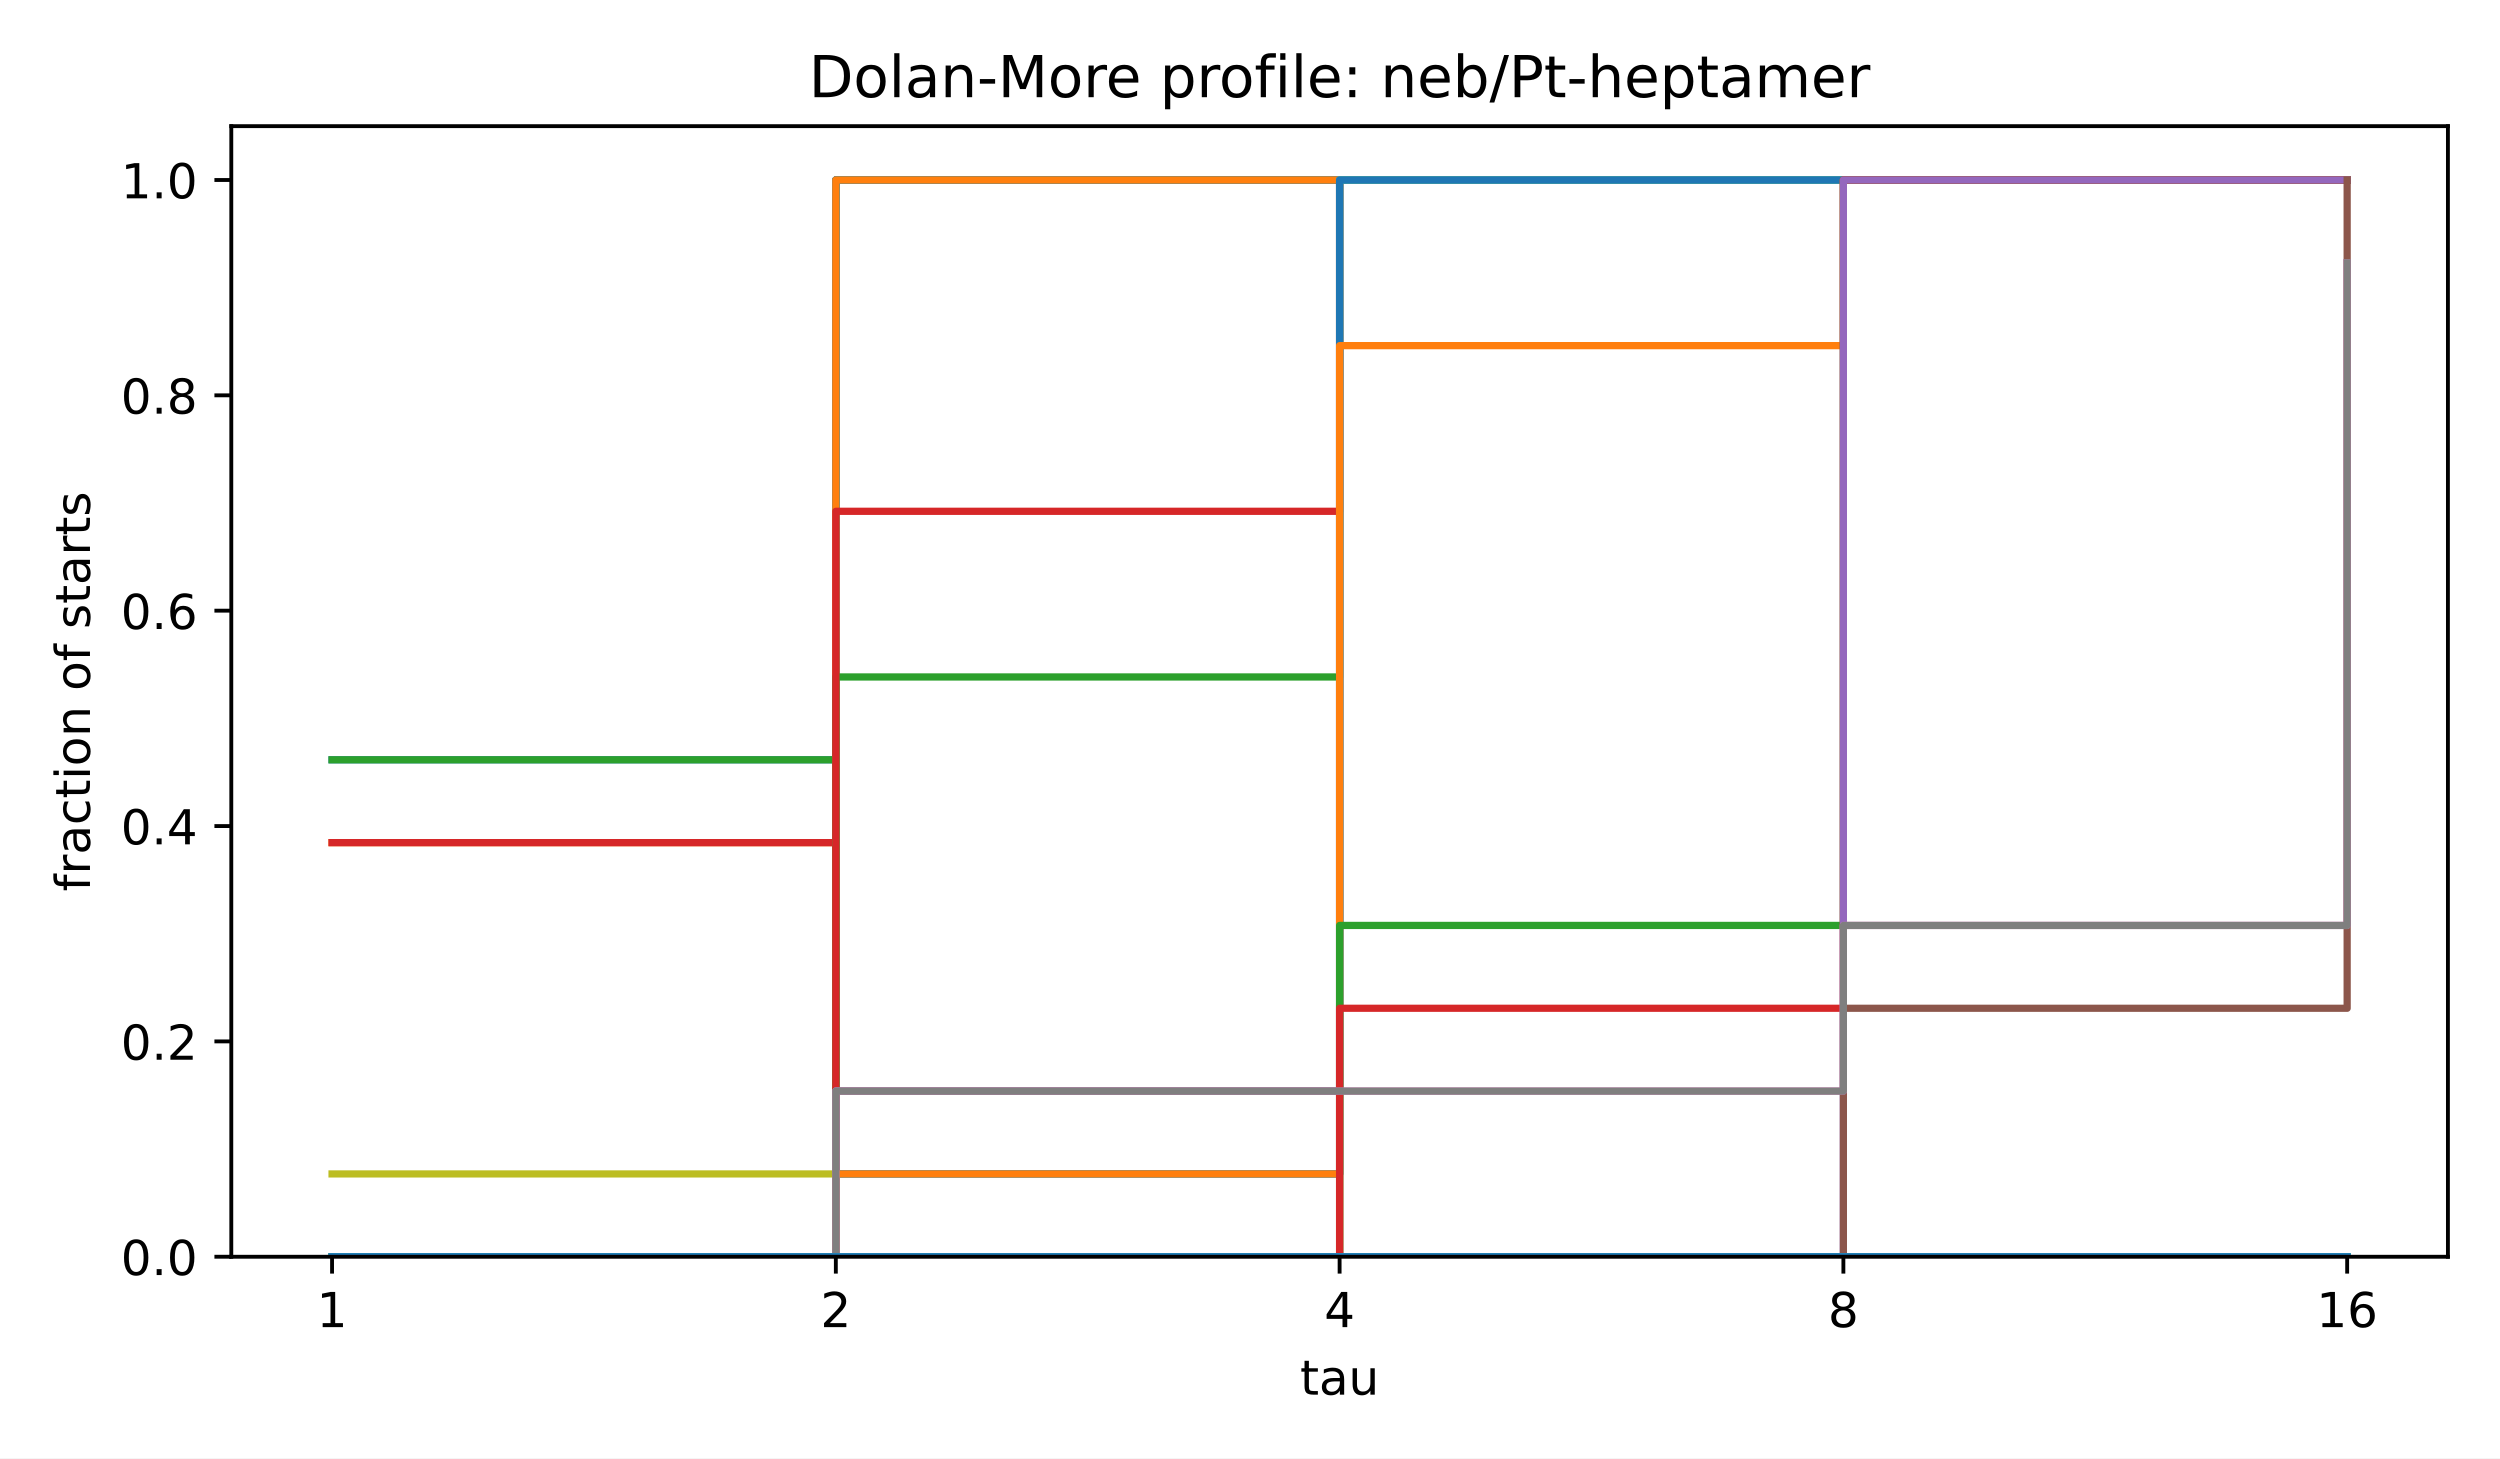
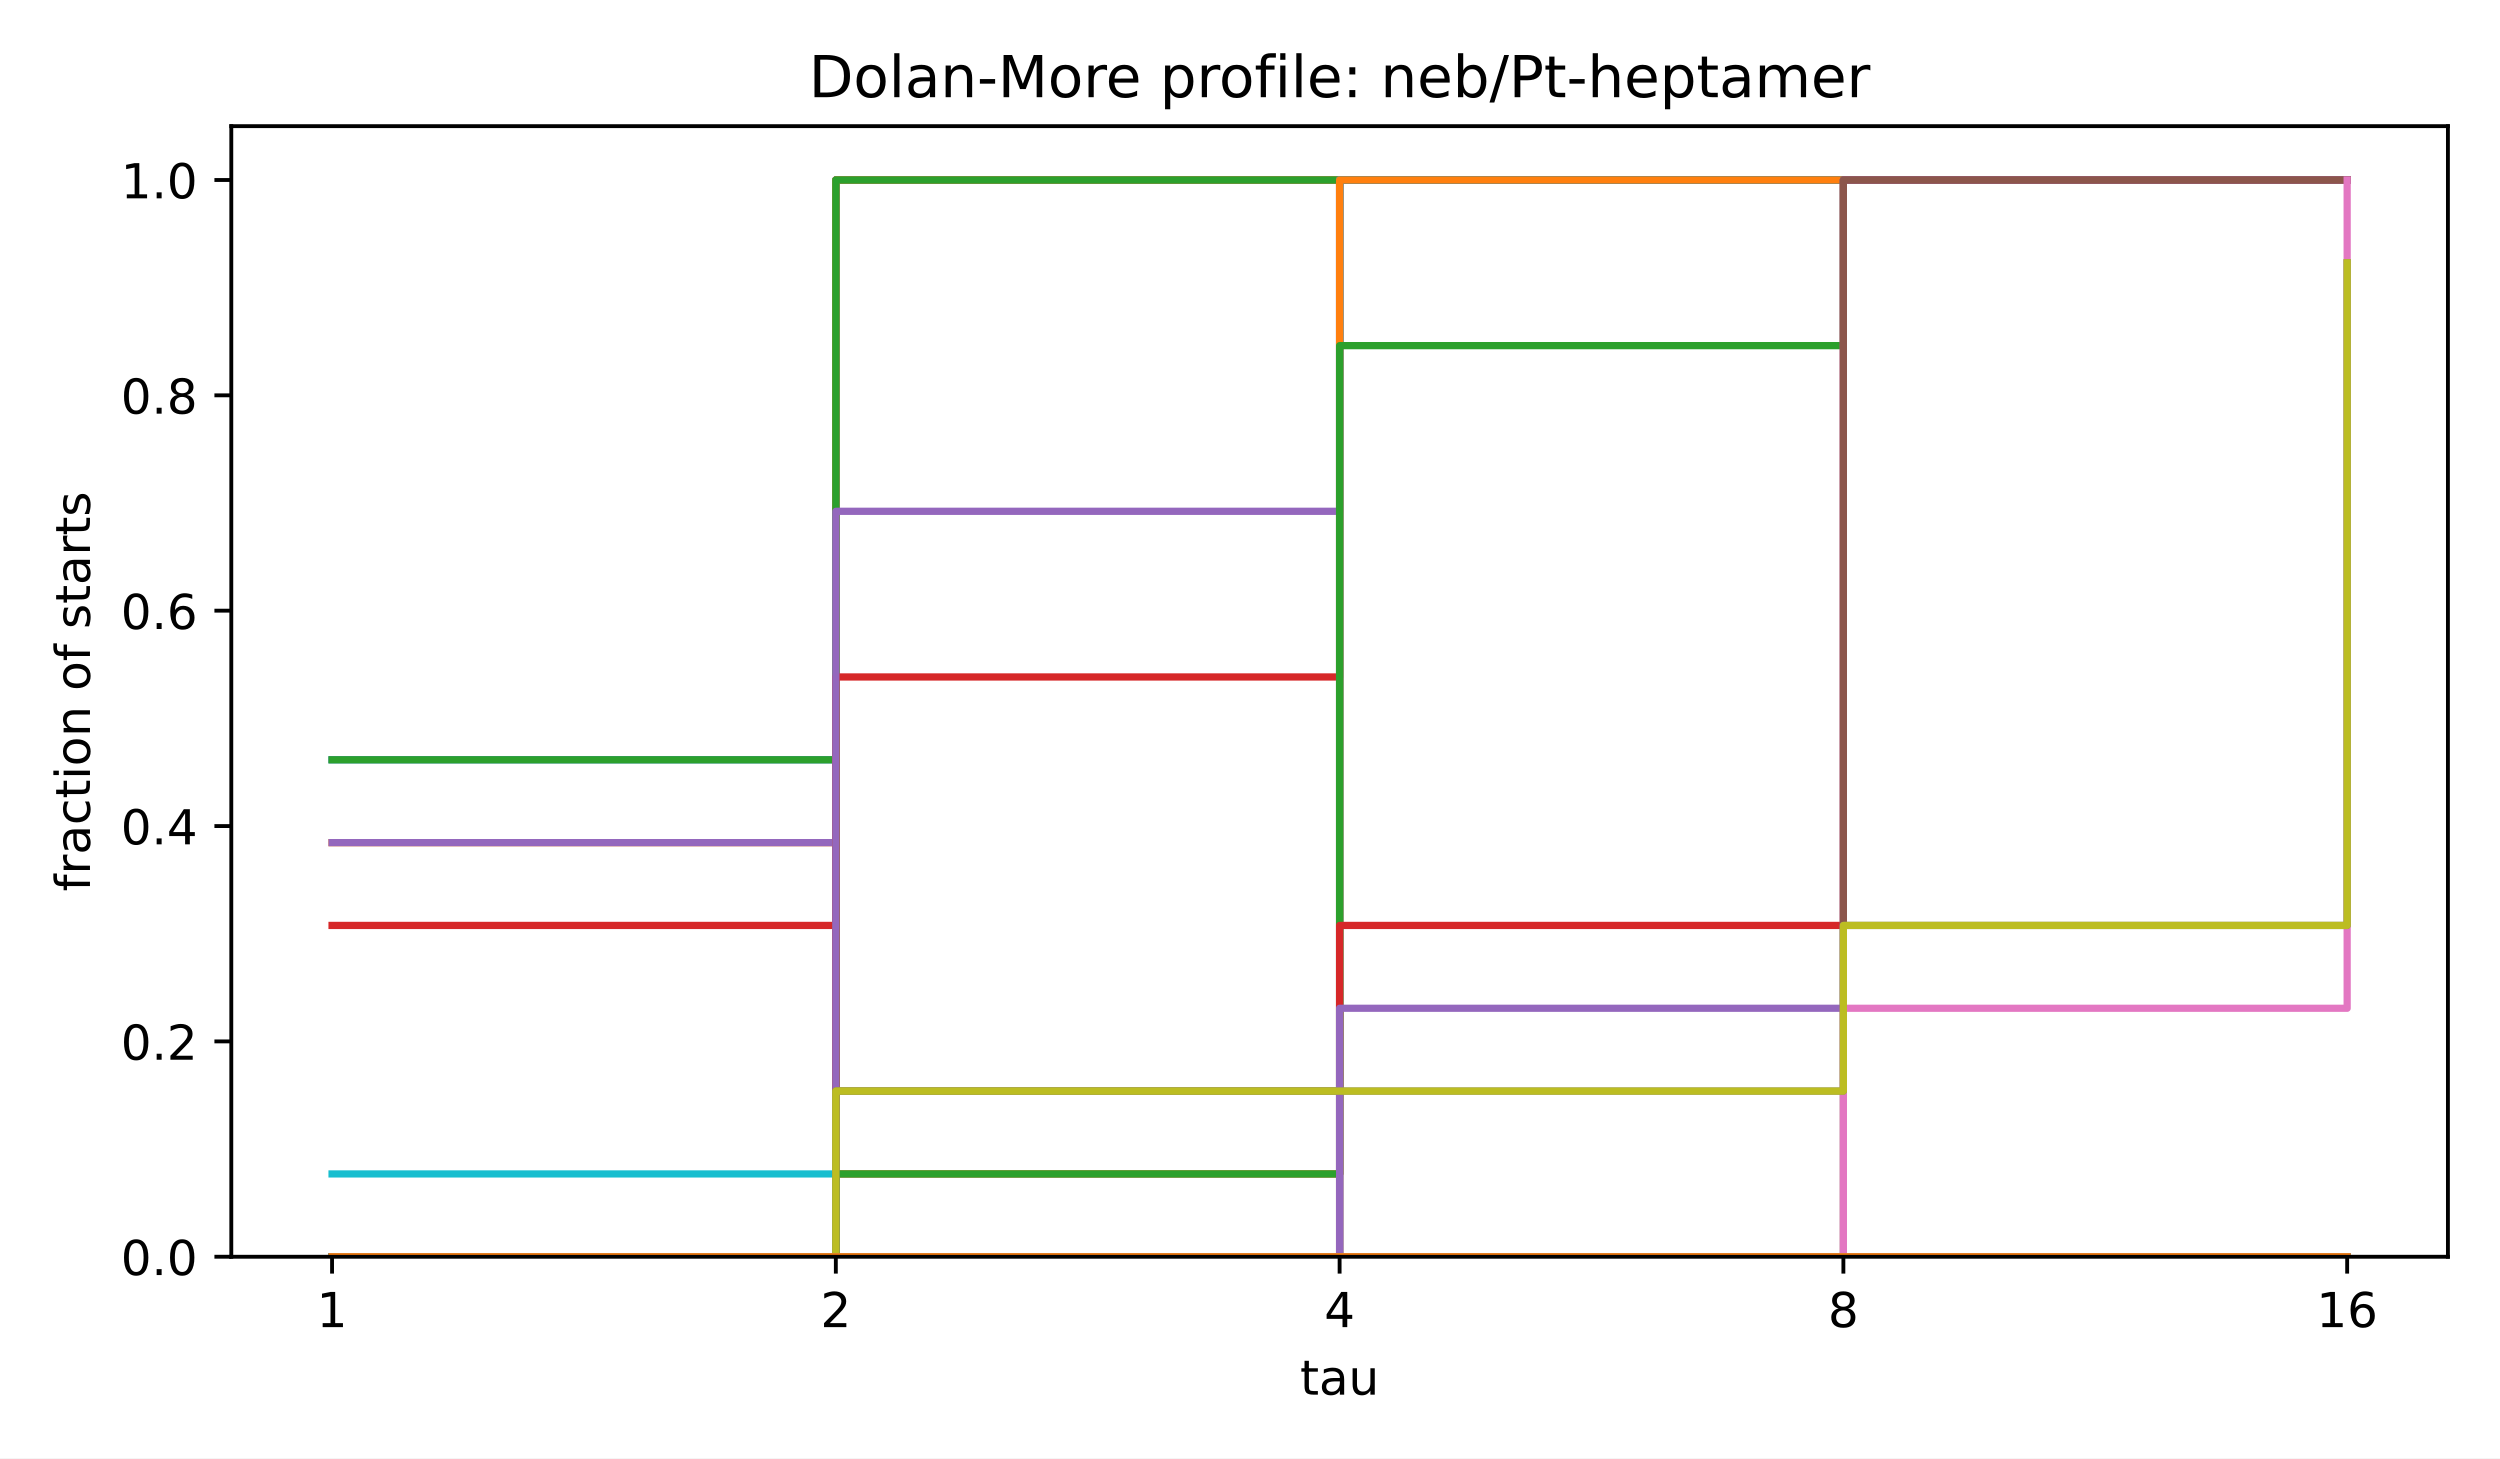
<svg xmlns="http://www.w3.org/2000/svg" xmlns:xlink="http://www.w3.org/1999/xlink" width="518.4pt" height="302.4pt" viewBox="0 0 518.4 302.4" version="1.1">
  <defs>
    <style type="text/css">*{stroke-linejoin: round; stroke-linecap: butt}</style>
  </defs>
  <g id="figure_1">
    <g id="patch_1">
      <path d="M 0 302.4  L 518.4 302.4  L 518.4 0  L 0 0  z " style="fill: #ffffff" />
    </g>
    <g id="axes_1">
      <g id="patch_2">
        <path d="M 47.962 260.6  L 507.6 260.6  L 507.6 26.16  L 47.962 26.16  z " style="fill: #ffffff" />
      </g>
      <g id="matplotlib.axis_1">
        <g id="xtick_1">
          <g id="line2d_1">
            <defs>
              <path id="m8ea4d47d77" d="M 0 0  L 0 3.5  " style="stroke: #000000; stroke-width: 0.8" />
            </defs>
            <g>
              <use xlink:href="#m8ea4d47d77" x="68.855" y="260.6" style="stroke: #000000; stroke-width: 0.8" />
            </g>
          </g>
          <g id="text_1">
            <text style="font-size: 10px; font-family: 'DejaVu Sans', 'Bitstream Vera Sans', 'Computer Modern Sans Serif', 'Lucida Grande', 'Verdana', 'Geneva', 'Lucid', 'Arial', 'Helvetica', 'Avant Garde', sans-serif; text-anchor: middle" x="68.855" y="275.198" transform="rotate(-0 68.85496 275.1977)">1</text>
          </g>
        </g>
        <g id="xtick_2">
          <g id="line2d_2">
            <g>
              <use xlink:href="#m8ea4d47d77" x="173.318" y="260.6" style="stroke: #000000; stroke-width: 0.8" />
            </g>
          </g>
          <g id="text_2">
            <text style="font-size: 10px; font-family: 'DejaVu Sans', 'Bitstream Vera Sans', 'Computer Modern Sans Serif', 'Lucida Grande', 'Verdana', 'Geneva', 'Lucid', 'Arial', 'Helvetica', 'Avant Garde', sans-serif; text-anchor: middle" x="173.318" y="275.198" transform="rotate(-0 173.3181 275.1977)">2</text>
          </g>
        </g>
        <g id="xtick_3">
          <g id="line2d_3">
            <g>
              <use xlink:href="#m8ea4d47d77" x="277.781" y="260.6" style="stroke: #000000; stroke-width: 0.8" />
            </g>
          </g>
          <g id="text_3">
            <text style="font-size: 10px; font-family: 'DejaVu Sans', 'Bitstream Vera Sans', 'Computer Modern Sans Serif', 'Lucida Grande', 'Verdana', 'Geneva', 'Lucid', 'Arial', 'Helvetica', 'Avant Garde', sans-serif; text-anchor: middle" x="277.781" y="275.198" transform="rotate(-0 277.7812 275.1977)">4</text>
          </g>
        </g>
        <g id="xtick_4">
          <g id="line2d_4">
            <g>
              <use xlink:href="#m8ea4d47d77" x="382.244" y="260.6" style="stroke: #000000; stroke-width: 0.8" />
            </g>
          </g>
          <g id="text_4">
            <text style="font-size: 10px; font-family: 'DejaVu Sans', 'Bitstream Vera Sans', 'Computer Modern Sans Serif', 'Lucida Grande', 'Verdana', 'Geneva', 'Lucid', 'Arial', 'Helvetica', 'Avant Garde', sans-serif; text-anchor: middle" x="382.244" y="275.198" transform="rotate(-0 382.2443 275.1977)">8</text>
          </g>
        </g>
        <g id="xtick_5">
          <g id="line2d_5">
            <g>
              <use xlink:href="#m8ea4d47d77" x="486.707" y="260.6" style="stroke: #000000; stroke-width: 0.8" />
            </g>
          </g>
          <g id="text_5">
            <text style="font-size: 10px; font-family: 'DejaVu Sans', 'Bitstream Vera Sans', 'Computer Modern Sans Serif', 'Lucida Grande', 'Verdana', 'Geneva', 'Lucid', 'Arial', 'Helvetica', 'Avant Garde', sans-serif; text-anchor: middle" x="486.707" y="275.198" transform="rotate(-0 486.7074 275.1977)">16</text>
          </g>
        </g>
        <g id="text_6">
          <text style="font-size: 10px; font-family: 'DejaVu Sans', 'Bitstream Vera Sans', 'Computer Modern Sans Serif', 'Lucida Grande', 'Verdana', 'Geneva', 'Lucid', 'Arial', 'Helvetica', 'Avant Garde', sans-serif; text-anchor: middle" x="277.781" y="289.198" transform="rotate(-0 277.7812 289.1977)">tau</text>
        </g>
      </g>
      <g id="matplotlib.axis_2">
        <g id="ytick_1">
          <g id="line2d_6">
            <defs>
              <path id="md659df78fa" d="M 0 0  L -3.5 0  " style="stroke: #000000; stroke-width: 0.8" />
            </defs>
            <g>
              <use xlink:href="#md659df78fa" x="47.962" y="260.6" style="stroke: #000000; stroke-width: 0.8" />
            </g>
          </g>
          <g id="text_7">
            <text style="font-size: 10px; font-family: 'DejaVu Sans', 'Bitstream Vera Sans', 'Computer Modern Sans Serif', 'Lucida Grande', 'Verdana', 'Geneva', 'Lucid', 'Arial', 'Helvetica', 'Avant Garde', sans-serif; text-anchor: end" x="40.962" y="264.399" transform="rotate(-0 40.96234 264.3988)">0.0</text>
          </g>
        </g>
        <g id="ytick_2">
          <g id="line2d_7">
            <g>
              <use xlink:href="#md659df78fa" x="47.962" y="215.945" style="stroke: #000000; stroke-width: 0.8" />
            </g>
          </g>
          <g id="text_8">
            <text style="font-size: 10px; font-family: 'DejaVu Sans', 'Bitstream Vera Sans', 'Computer Modern Sans Serif', 'Lucida Grande', 'Verdana', 'Geneva', 'Lucid', 'Arial', 'Helvetica', 'Avant Garde', sans-serif; text-anchor: end" x="40.962" y="219.744" transform="rotate(-0 40.96234 219.7436)">0.2</text>
          </g>
        </g>
        <g id="ytick_3">
          <g id="line2d_8">
            <g>
              <use xlink:href="#md659df78fa" x="47.962" y="171.29" style="stroke: #000000; stroke-width: 0.8" />
            </g>
          </g>
          <g id="text_9">
            <text style="font-size: 10px; font-family: 'DejaVu Sans', 'Bitstream Vera Sans', 'Computer Modern Sans Serif', 'Lucida Grande', 'Verdana', 'Geneva', 'Lucid', 'Arial', 'Helvetica', 'Avant Garde', sans-serif; text-anchor: end" x="40.962" y="175.088" transform="rotate(-0 40.96234 175.0884)">0.4</text>
          </g>
        </g>
        <g id="ytick_4">
          <g id="line2d_9">
            <g>
              <use xlink:href="#md659df78fa" x="47.962" y="126.634" style="stroke: #000000; stroke-width: 0.8" />
            </g>
          </g>
          <g id="text_10">
            <text style="font-size: 10px; font-family: 'DejaVu Sans', 'Bitstream Vera Sans', 'Computer Modern Sans Serif', 'Lucida Grande', 'Verdana', 'Geneva', 'Lucid', 'Arial', 'Helvetica', 'Avant Garde', sans-serif; text-anchor: end" x="40.962" y="130.433" transform="rotate(-0 40.96234 130.4331)">0.6</text>
          </g>
        </g>
        <g id="ytick_5">
          <g id="line2d_10">
            <g>
              <use xlink:href="#md659df78fa" x="47.962" y="81.979" style="stroke: #000000; stroke-width: 0.8" />
            </g>
          </g>
          <g id="text_11">
            <text style="font-size: 10px; font-family: 'DejaVu Sans', 'Bitstream Vera Sans', 'Computer Modern Sans Serif', 'Lucida Grande', 'Verdana', 'Geneva', 'Lucid', 'Arial', 'Helvetica', 'Avant Garde', sans-serif; text-anchor: end" x="40.962" y="85.778" transform="rotate(-0 40.96234 85.77788)">0.8</text>
          </g>
        </g>
        <g id="ytick_6">
          <g id="line2d_11">
            <g>
              <use xlink:href="#md659df78fa" x="47.962" y="37.324" style="stroke: #000000; stroke-width: 0.8" />
            </g>
          </g>
          <g id="text_12">
            <text style="font-size: 10px; font-family: 'DejaVu Sans', 'Bitstream Vera Sans', 'Computer Modern Sans Serif', 'Lucida Grande', 'Verdana', 'Geneva', 'Lucid', 'Arial', 'Helvetica', 'Avant Garde', sans-serif; text-anchor: end" x="40.962" y="41.123" transform="rotate(-0 40.96234 41.12264)">1.0</text>
          </g>
        </g>
        <g id="text_13">
          <text style="font-size: 10px; font-family: 'DejaVu Sans', 'Bitstream Vera Sans', 'Computer Modern Sans Serif', 'Lucida Grande', 'Verdana', 'Geneva', 'Lucid', 'Arial', 'Helvetica', 'Avant Garde', sans-serif; text-anchor: middle" x="18.657" y="143.38" transform="rotate(-90 18.65687 143.38)">fraction of starts</text>
        </g>
      </g>
      <g id="line2d_12">
        <path d="M 68.855 157.549  L 173.318 157.549  L 173.318 37.324  L 277.781 37.324  L 277.781 37.324  L 382.244 37.324  L 382.244 37.324  L 486.707 37.324  L 486.707 37.324  " clip-path="url(#p4e380cea4b)" style="fill: none; stroke: #1f77b4; stroke-width: 1.5; stroke-linecap: square" />
      </g>
      <g id="line2d_13">
        <path d="M 68.855 174.725  L 173.318 174.725  L 173.318 37.324  L 277.781 37.324  L 277.781 37.324  L 382.244 37.324  L 382.244 37.324  L 486.707 37.324  L 486.707 37.324  " clip-path="url(#p4e380cea4b)" style="fill: none; stroke: #ff7f0e; stroke-width: 1.5; stroke-linecap: square" />
      </g>
      <g id="line2d_14">
        <path d="M 68.855 157.549  L 173.318 157.549  L 173.318 37.324  L 277.781 37.324  L 277.781 37.324  L 382.244 37.324  L 382.244 37.324  L 486.707 37.324  L 486.707 37.324  " clip-path="url(#p4e380cea4b)" style="fill: none; stroke: #2ca02c; stroke-width: 1.5; stroke-linecap: square" />
      </g>
      <g id="line2d_15">
-         <path d="M 68.855 174.725  L 173.318 174.725  L 173.318 37.324  L 277.781 37.324  L 277.781 37.324  L 382.244 37.324  L 382.244 37.324  L 486.707 37.324  L 486.707 37.324  " clip-path="url(#p4e380cea4b)" style="fill: none; stroke: #d62728; stroke-width: 1.5; stroke-linecap: square" />
+         <path d="M 68.855 191.9  L 173.318 191.9  L 173.318 37.324  L 277.781 37.324  L 277.781 37.324  L 382.244 37.324  L 382.244 37.324  L 486.707 37.324  L 486.707 37.324  " clip-path="url(#p4e380cea4b)" style="fill: none; stroke: #d62728; stroke-width: 1.5; stroke-linecap: square" />
      </g>
      <g id="line2d_16">
-         <path d="M 68.855 260.6  L 173.318 260.6  L 173.318 37.324  L 277.781 37.324  L 277.781 37.324  L 382.244 37.324  L 382.244 37.324  L 486.707 37.324  L 486.707 37.324  " clip-path="url(#p4e380cea4b)" style="fill: none; stroke: #9467bd; stroke-width: 1.5; stroke-linecap: square" />
+         <path d="M 68.855 174.725  L 173.318 174.725  L 173.318 37.324  L 277.781 37.324  L 277.781 37.324  L 382.244 37.324  L 382.244 37.324  L 486.707 37.324  L 486.707 37.324  " clip-path="url(#p4e380cea4b)" style="fill: none; stroke: #9467bd; stroke-width: 1.5; stroke-linecap: square" />
      </g>
      <g id="line2d_17">
        <path d="M 68.855 260.6  L 173.318 260.6  L 173.318 37.324  L 277.781 37.324  L 277.781 37.324  L 382.244 37.324  L 382.244 37.324  L 486.707 37.324  L 486.707 37.324  " clip-path="url(#p4e380cea4b)" style="fill: none; stroke: #8c564b; stroke-width: 1.5; stroke-linecap: square" />
      </g>
      <g id="line2d_18">
        <path d="M 68.855 260.6  L 173.318 260.6  L 173.318 37.324  L 277.781 37.324  L 277.781 37.324  L 382.244 37.324  L 382.244 37.324  L 486.707 37.324  L 486.707 37.324  " clip-path="url(#p4e380cea4b)" style="fill: none; stroke: #e377c2; stroke-width: 1.5; stroke-linecap: square" />
      </g>
      <g id="line2d_19">
        <path d="M 68.855 260.6  L 173.318 260.6  L 173.318 37.324  L 277.781 37.324  L 277.781 37.324  L 382.244 37.324  L 382.244 37.324  L 486.707 37.324  L 486.707 37.324  " clip-path="url(#p4e380cea4b)" style="fill: none; stroke: #7f7f7f; stroke-width: 1.5; stroke-linecap: square" />
      </g>
      <g id="line2d_20">
-         <path d="M 68.855 243.425  L 173.318 243.425  L 173.318 37.324  L 277.781 37.324  L 277.781 37.324  L 382.244 37.324  L 382.244 37.324  L 486.707 37.324  L 486.707 37.324  " clip-path="url(#p4e380cea4b)" style="fill: none; stroke: #bcbd22; stroke-width: 1.5; stroke-linecap: square" />
+         <path d="M 68.855 260.6  L 173.318 260.6  L 173.318 37.324  L 277.781 37.324  L 277.781 37.324  L 382.244 37.324  L 382.244 37.324  L 486.707 37.324  L 486.707 37.324  " clip-path="url(#p4e380cea4b)" style="fill: none; stroke: #bcbd22; stroke-width: 1.5; stroke-linecap: square" />
      </g>
      <g id="line2d_21">
-         <path d="M 68.855 260.6  L 173.318 260.6  L 173.318 37.324  L 277.781 37.324  L 277.781 37.324  L 382.244 37.324  L 382.244 37.324  L 486.707 37.324  L 486.707 37.324  " clip-path="url(#p4e380cea4b)" style="fill: none; stroke: #17becf; stroke-width: 1.5; stroke-linecap: square" />
+         <path d="M 68.855 243.425  L 173.318 243.425  L 173.318 37.324  L 277.781 37.324  L 277.781 37.324  L 382.244 37.324  L 382.244 37.324  L 486.707 37.324  L 486.707 37.324  " clip-path="url(#p4e380cea4b)" style="fill: none; stroke: #17becf; stroke-width: 1.5; stroke-linecap: square" />
      </g>
      <g id="line2d_22">
        <path d="M 68.855 260.6  L 173.318 260.6  L 173.318 37.324  L 277.781 37.324  L 277.781 37.324  L 382.244 37.324  L 382.244 37.324  L 486.707 37.324  L 486.707 37.324  " clip-path="url(#p4e380cea4b)" style="fill: none; stroke: #1f77b4; stroke-width: 1.5; stroke-linecap: square" />
      </g>
      <g id="line2d_23">
        <path d="M 68.855 260.6  L 173.318 260.6  L 173.318 37.324  L 277.781 37.324  L 277.781 37.324  L 382.244 37.324  L 382.244 37.324  L 486.707 37.324  L 486.707 37.324  " clip-path="url(#p4e380cea4b)" style="fill: none; stroke: #ff7f0e; stroke-width: 1.5; stroke-linecap: square" />
      </g>
      <g id="line2d_24">
-         <path d="M 68.855 260.6  L 173.318 260.6  L 173.318 140.374  L 277.781 140.374  L 277.781 37.324  L 382.244 37.324  L 382.244 37.324  L 486.707 37.324  L 486.707 37.324  " clip-path="url(#p4e380cea4b)" style="fill: none; stroke: #2ca02c; stroke-width: 1.5; stroke-linecap: square" />
+         <path d="M 68.855 260.6  L 173.318 260.6  L 173.318 37.324  L 277.781 37.324  L 277.781 37.324  L 382.244 37.324  L 382.244 37.324  L 486.707 37.324  L 486.707 37.324  " clip-path="url(#p4e380cea4b)" style="fill: none; stroke: #2ca02c; stroke-width: 1.5; stroke-linecap: square" />
      </g>
      <g id="line2d_25">
-         <path d="M 68.855 260.6  L 173.318 260.6  L 173.318 106.024  L 277.781 106.024  L 277.781 37.324  L 382.244 37.324  L 382.244 37.324  L 486.707 37.324  L 486.707 37.324  " clip-path="url(#p4e380cea4b)" style="fill: none; stroke: #d62728; stroke-width: 1.5; stroke-linecap: square" />
+         <path d="M 68.855 260.6  L 173.318 260.6  L 173.318 140.374  L 277.781 140.374  L 277.781 37.324  L 382.244 37.324  L 382.244 37.324  L 486.707 37.324  L 486.707 37.324  " clip-path="url(#p4e380cea4b)" style="fill: none; stroke: #d62728; stroke-width: 1.5; stroke-linecap: square" />
      </g>
      <g id="line2d_26">
-         <path d="M 68.855 260.6  L 173.318 260.6  L 173.318 226.25  L 277.781 226.25  L 277.781 37.324  L 382.244 37.324  L 382.244 37.324  L 486.707 37.324  L 486.707 37.324  " clip-path="url(#p4e380cea4b)" style="fill: none; stroke: #9467bd; stroke-width: 1.5; stroke-linecap: square" />
+         <path d="M 68.855 260.6  L 173.318 260.6  L 173.318 106.024  L 277.781 106.024  L 277.781 37.324  L 382.244 37.324  L 382.244 37.324  L 486.707 37.324  L 486.707 37.324  " clip-path="url(#p4e380cea4b)" style="fill: none; stroke: #9467bd; stroke-width: 1.5; stroke-linecap: square" />
      </g>
      <g id="line2d_27">
-         <path d="M 68.855 260.6  L 173.318 260.6  L 173.318 260.6  L 277.781 260.6  L 277.781 37.324  L 382.244 37.324  L 382.244 37.324  L 486.707 37.324  L 486.707 37.324  " clip-path="url(#p4e380cea4b)" style="fill: none; stroke: #8c564b; stroke-width: 1.5; stroke-linecap: square" />
+         <path d="M 68.855 260.6  L 173.318 260.6  L 173.318 226.25  L 277.781 226.25  L 277.781 37.324  L 382.244 37.324  L 382.244 37.324  L 486.707 37.324  L 486.707 37.324  " clip-path="url(#p4e380cea4b)" style="fill: none; stroke: #8c564b; stroke-width: 1.5; stroke-linecap: square" />
      </g>
      <g id="line2d_28">
        <path d="M 68.855 260.6  L 173.318 260.6  L 173.318 260.6  L 277.781 260.6  L 277.781 37.324  L 382.244 37.324  L 382.244 37.324  L 486.707 37.324  L 486.707 37.324  " clip-path="url(#p4e380cea4b)" style="fill: none; stroke: #e377c2; stroke-width: 1.5; stroke-linecap: square" />
      </g>
      <g id="line2d_29">
-         <path d="M 68.855 260.6  L 173.318 260.6  L 173.318 226.25  L 277.781 226.25  L 277.781 37.324  L 382.244 37.324  L 382.244 37.324  L 486.707 37.324  L 486.707 37.324  " clip-path="url(#p4e380cea4b)" style="fill: none; stroke: #7f7f7f; stroke-width: 1.5; stroke-linecap: square" />
+         <path d="M 68.855 260.6  L 173.318 260.6  L 173.318 260.6  L 277.781 260.6  L 277.781 37.324  L 382.244 37.324  L 382.244 37.324  L 486.707 37.324  L 486.707 37.324  " clip-path="url(#p4e380cea4b)" style="fill: none; stroke: #7f7f7f; stroke-width: 1.5; stroke-linecap: square" />
      </g>
      <g id="line2d_30">
-         <path d="M 68.855 260.6  L 173.318 260.6  L 173.318 260.6  L 277.781 260.6  L 277.781 37.324  L 382.244 37.324  L 382.244 37.324  L 486.707 37.324  L 486.707 37.324  " clip-path="url(#p4e380cea4b)" style="fill: none; stroke: #bcbd22; stroke-width: 1.5; stroke-linecap: square" />
+         <path d="M 68.855 260.6  L 173.318 260.6  L 173.318 226.25  L 277.781 226.25  L 277.781 37.324  L 382.244 37.324  L 382.244 37.324  L 486.707 37.324  L 486.707 37.324  " clip-path="url(#p4e380cea4b)" style="fill: none; stroke: #bcbd22; stroke-width: 1.5; stroke-linecap: square" />
      </g>
      <g id="line2d_31">
-         <path d="M 68.855 260.6  L 173.318 260.6  L 173.318 243.425  L 277.781 243.425  L 277.781 37.324  L 382.244 37.324  L 382.244 37.324  L 486.707 37.324  L 486.707 37.324  " clip-path="url(#p4e380cea4b)" style="fill: none; stroke: #17becf; stroke-width: 1.5; stroke-linecap: square" />
+         <path d="M 68.855 260.6  L 173.318 260.6  L 173.318 260.6  L 277.781 260.6  L 277.781 37.324  L 382.244 37.324  L 382.244 37.324  L 486.707 37.324  L 486.707 37.324  " clip-path="url(#p4e380cea4b)" style="fill: none; stroke: #17becf; stroke-width: 1.5; stroke-linecap: square" />
      </g>
      <g id="line2d_32">
        <path d="M 68.855 260.6  L 173.318 260.6  L 173.318 243.425  L 277.781 243.425  L 277.781 37.324  L 382.244 37.324  L 382.244 37.324  L 486.707 37.324  L 486.707 37.324  " clip-path="url(#p4e380cea4b)" style="fill: none; stroke: #1f77b4; stroke-width: 1.5; stroke-linecap: square" />
      </g>
      <g id="line2d_33">
-         <path d="M 68.855 260.6  L 173.318 260.6  L 173.318 243.425  L 277.781 243.425  L 277.781 71.674  L 382.244 71.674  L 382.244 37.324  L 486.707 37.324  L 486.707 37.324  " clip-path="url(#p4e380cea4b)" style="fill: none; stroke: #ff7f0e; stroke-width: 1.5; stroke-linecap: square" />
+         <path d="M 68.855 260.6  L 173.318 260.6  L 173.318 243.425  L 277.781 243.425  L 277.781 37.324  L 382.244 37.324  L 382.244 37.324  L 486.707 37.324  L 486.707 37.324  " clip-path="url(#p4e380cea4b)" style="fill: none; stroke: #ff7f0e; stroke-width: 1.5; stroke-linecap: square" />
      </g>
      <g id="line2d_34">
-         <path d="M 68.855 260.6  L 173.318 260.6  L 173.318 260.6  L 277.781 260.6  L 277.781 191.9  L 382.244 191.9  L 382.244 37.324  L 486.707 37.324  L 486.707 37.324  " clip-path="url(#p4e380cea4b)" style="fill: none; stroke: #2ca02c; stroke-width: 1.5; stroke-linecap: square" />
+         <path d="M 68.855 260.6  L 173.318 260.6  L 173.318 243.425  L 277.781 243.425  L 277.781 71.674  L 382.244 71.674  L 382.244 37.324  L 486.707 37.324  L 486.707 37.324  " clip-path="url(#p4e380cea4b)" style="fill: none; stroke: #2ca02c; stroke-width: 1.5; stroke-linecap: square" />
      </g>
      <g id="line2d_35">
-         <path d="M 68.855 260.6  L 173.318 260.6  L 173.318 260.6  L 277.781 260.6  L 277.781 209.075  L 382.244 209.075  L 382.244 37.324  L 486.707 37.324  L 486.707 37.324  " clip-path="url(#p4e380cea4b)" style="fill: none; stroke: #d62728; stroke-width: 1.5; stroke-linecap: square" />
+         <path d="M 68.855 260.6  L 173.318 260.6  L 173.318 260.6  L 277.781 260.6  L 277.781 191.9  L 382.244 191.9  L 382.244 37.324  L 486.707 37.324  L 486.707 37.324  " clip-path="url(#p4e380cea4b)" style="fill: none; stroke: #d62728; stroke-width: 1.5; stroke-linecap: square" />
      </g>
      <g id="line2d_36">
-         <path d="M 68.855 260.6  L 173.318 260.6  L 173.318 260.6  L 277.781 260.6  L 277.781 260.6  L 382.244 260.6  L 382.244 37.324  L 486.707 37.324  L 486.707 37.324  " clip-path="url(#p4e380cea4b)" style="fill: none; stroke: #9467bd; stroke-width: 1.5; stroke-linecap: square" />
+         <path d="M 68.855 260.6  L 173.318 260.6  L 173.318 260.6  L 277.781 260.6  L 277.781 209.075  L 382.244 209.075  L 382.244 37.324  L 486.707 37.324  L 486.707 37.324  " clip-path="url(#p4e380cea4b)" style="fill: none; stroke: #9467bd; stroke-width: 1.5; stroke-linecap: square" />
      </g>
      <g id="line2d_37">
-         <path d="M 68.855 260.6  L 173.318 260.6  L 173.318 260.6  L 277.781 260.6  L 277.781 260.6  L 382.244 260.6  L 382.244 209.075  L 486.707 209.075  L 486.707 37.324  " clip-path="url(#p4e380cea4b)" style="fill: none; stroke: #8c564b; stroke-width: 1.5; stroke-linecap: square" />
+         <path d="M 68.855 260.6  L 173.318 260.6  L 173.318 260.6  L 277.781 260.6  L 277.781 260.6  L 382.244 260.6  L 382.244 37.324  L 486.707 37.324  L 486.707 37.324  " clip-path="url(#p4e380cea4b)" style="fill: none; stroke: #8c564b; stroke-width: 1.5; stroke-linecap: square" />
      </g>
      <g id="line2d_38">
-         <path d="M 68.855 260.6  L 173.318 260.6  L 173.318 226.25  L 277.781 226.25  L 277.781 226.25  L 382.244 226.25  L 382.244 191.9  L 486.707 191.9  L 486.707 54.499  " clip-path="url(#p4e380cea4b)" style="fill: none; stroke: #e377c2; stroke-width: 1.5; stroke-linecap: square" />
+         <path d="M 68.855 260.6  L 173.318 260.6  L 173.318 260.6  L 277.781 260.6  L 277.781 260.6  L 382.244 260.6  L 382.244 209.075  L 486.707 209.075  L 486.707 37.324  " clip-path="url(#p4e380cea4b)" style="fill: none; stroke: #e377c2; stroke-width: 1.5; stroke-linecap: square" />
      </g>
      <g id="line2d_39">
        <path d="M 68.855 260.6  L 173.318 260.6  L 173.318 226.25  L 277.781 226.25  L 277.781 226.25  L 382.244 226.25  L 382.244 191.9  L 486.707 191.9  L 486.707 54.499  " clip-path="url(#p4e380cea4b)" style="fill: none; stroke: #7f7f7f; stroke-width: 1.5; stroke-linecap: square" />
      </g>
      <g id="line2d_40">
-         <path d="M 68.855 260.6  L 173.318 260.6  L 173.318 260.6  L 277.781 260.6  L 277.781 260.6  L 382.244 260.6  L 382.244 260.6  L 486.707 260.6  L 486.707 260.6  " clip-path="url(#p4e380cea4b)" style="fill: none; stroke: #bcbd22; stroke-width: 1.5; stroke-linecap: square" />
+         <path d="M 68.855 260.6  L 173.318 260.6  L 173.318 226.25  L 277.781 226.25  L 277.781 226.25  L 382.244 226.25  L 382.244 191.9  L 486.707 191.9  L 486.707 54.499  " clip-path="url(#p4e380cea4b)" style="fill: none; stroke: #bcbd22; stroke-width: 1.5; stroke-linecap: square" />
      </g>
      <g id="line2d_41">
        <path d="M 68.855 260.6  L 173.318 260.6  L 173.318 260.6  L 277.781 260.6  L 277.781 260.6  L 382.244 260.6  L 382.244 260.6  L 486.707 260.6  L 486.707 260.6  " clip-path="url(#p4e380cea4b)" style="fill: none; stroke: #17becf; stroke-width: 1.5; stroke-linecap: square" />
      </g>
      <g id="line2d_42">
        <path d="M 68.855 260.6  L 173.318 260.6  L 173.318 260.6  L 277.781 260.6  L 277.781 260.6  L 382.244 260.6  L 382.244 260.6  L 486.707 260.6  L 486.707 260.6  " clip-path="url(#p4e380cea4b)" style="fill: none; stroke: #1f77b4; stroke-width: 1.5; stroke-linecap: square" />
+       </g>
+       <g id="line2d_43">
+         <path d="M 68.855 260.6  L 173.318 260.6  L 173.318 260.6  L 277.781 260.6  L 277.781 260.6  L 382.244 260.6  L 382.244 260.6  L 486.707 260.6  L 486.707 260.6  " clip-path="url(#p4e380cea4b)" style="fill: none; stroke: #ff7f0e; stroke-width: 1.5; stroke-linecap: square" />
      </g>
      <g id="patch_3">
        <path d="M 47.962 260.6  L 47.962 26.16  " style="fill: none; stroke: #000000; stroke-width: 0.8; stroke-linejoin: miter; stroke-linecap: square" />
      </g>
      <g id="patch_4">
        <path d="M 507.6 260.6  L 507.6 26.16  " style="fill: none; stroke: #000000; stroke-width: 0.8; stroke-linejoin: miter; stroke-linecap: square" />
      </g>
      <g id="patch_5">
        <path d="M 47.962 260.6  L 507.6 260.6  " style="fill: none; stroke: #000000; stroke-width: 0.8; stroke-linejoin: miter; stroke-linecap: square" />
      </g>
      <g id="patch_6">
        <path d="M 47.962 26.16  L 507.6 26.16  " style="fill: none; stroke: #000000; stroke-width: 0.8; stroke-linejoin: miter; stroke-linecap: square" />
      </g>
      <g id="text_14">
        <text style="font-size: 12px; font-family: 'DejaVu Sans', 'Bitstream Vera Sans', 'Computer Modern Sans Serif', 'Lucida Grande', 'Verdana', 'Geneva', 'Lucid', 'Arial', 'Helvetica', 'Avant Garde', sans-serif; text-anchor: middle" x="277.781" y="20.16" transform="rotate(-0 277.7812 20.16)">Dolan-More profile: neb/Pt-heptamer</text>
      </g>
    </g>
  </g>
  <defs>
    <clipPath id="p4e380cea4b">
      <rect x="47.962" y="26.16" width="459.638" height="234.44" />
    </clipPath>
  </defs>
</svg>
